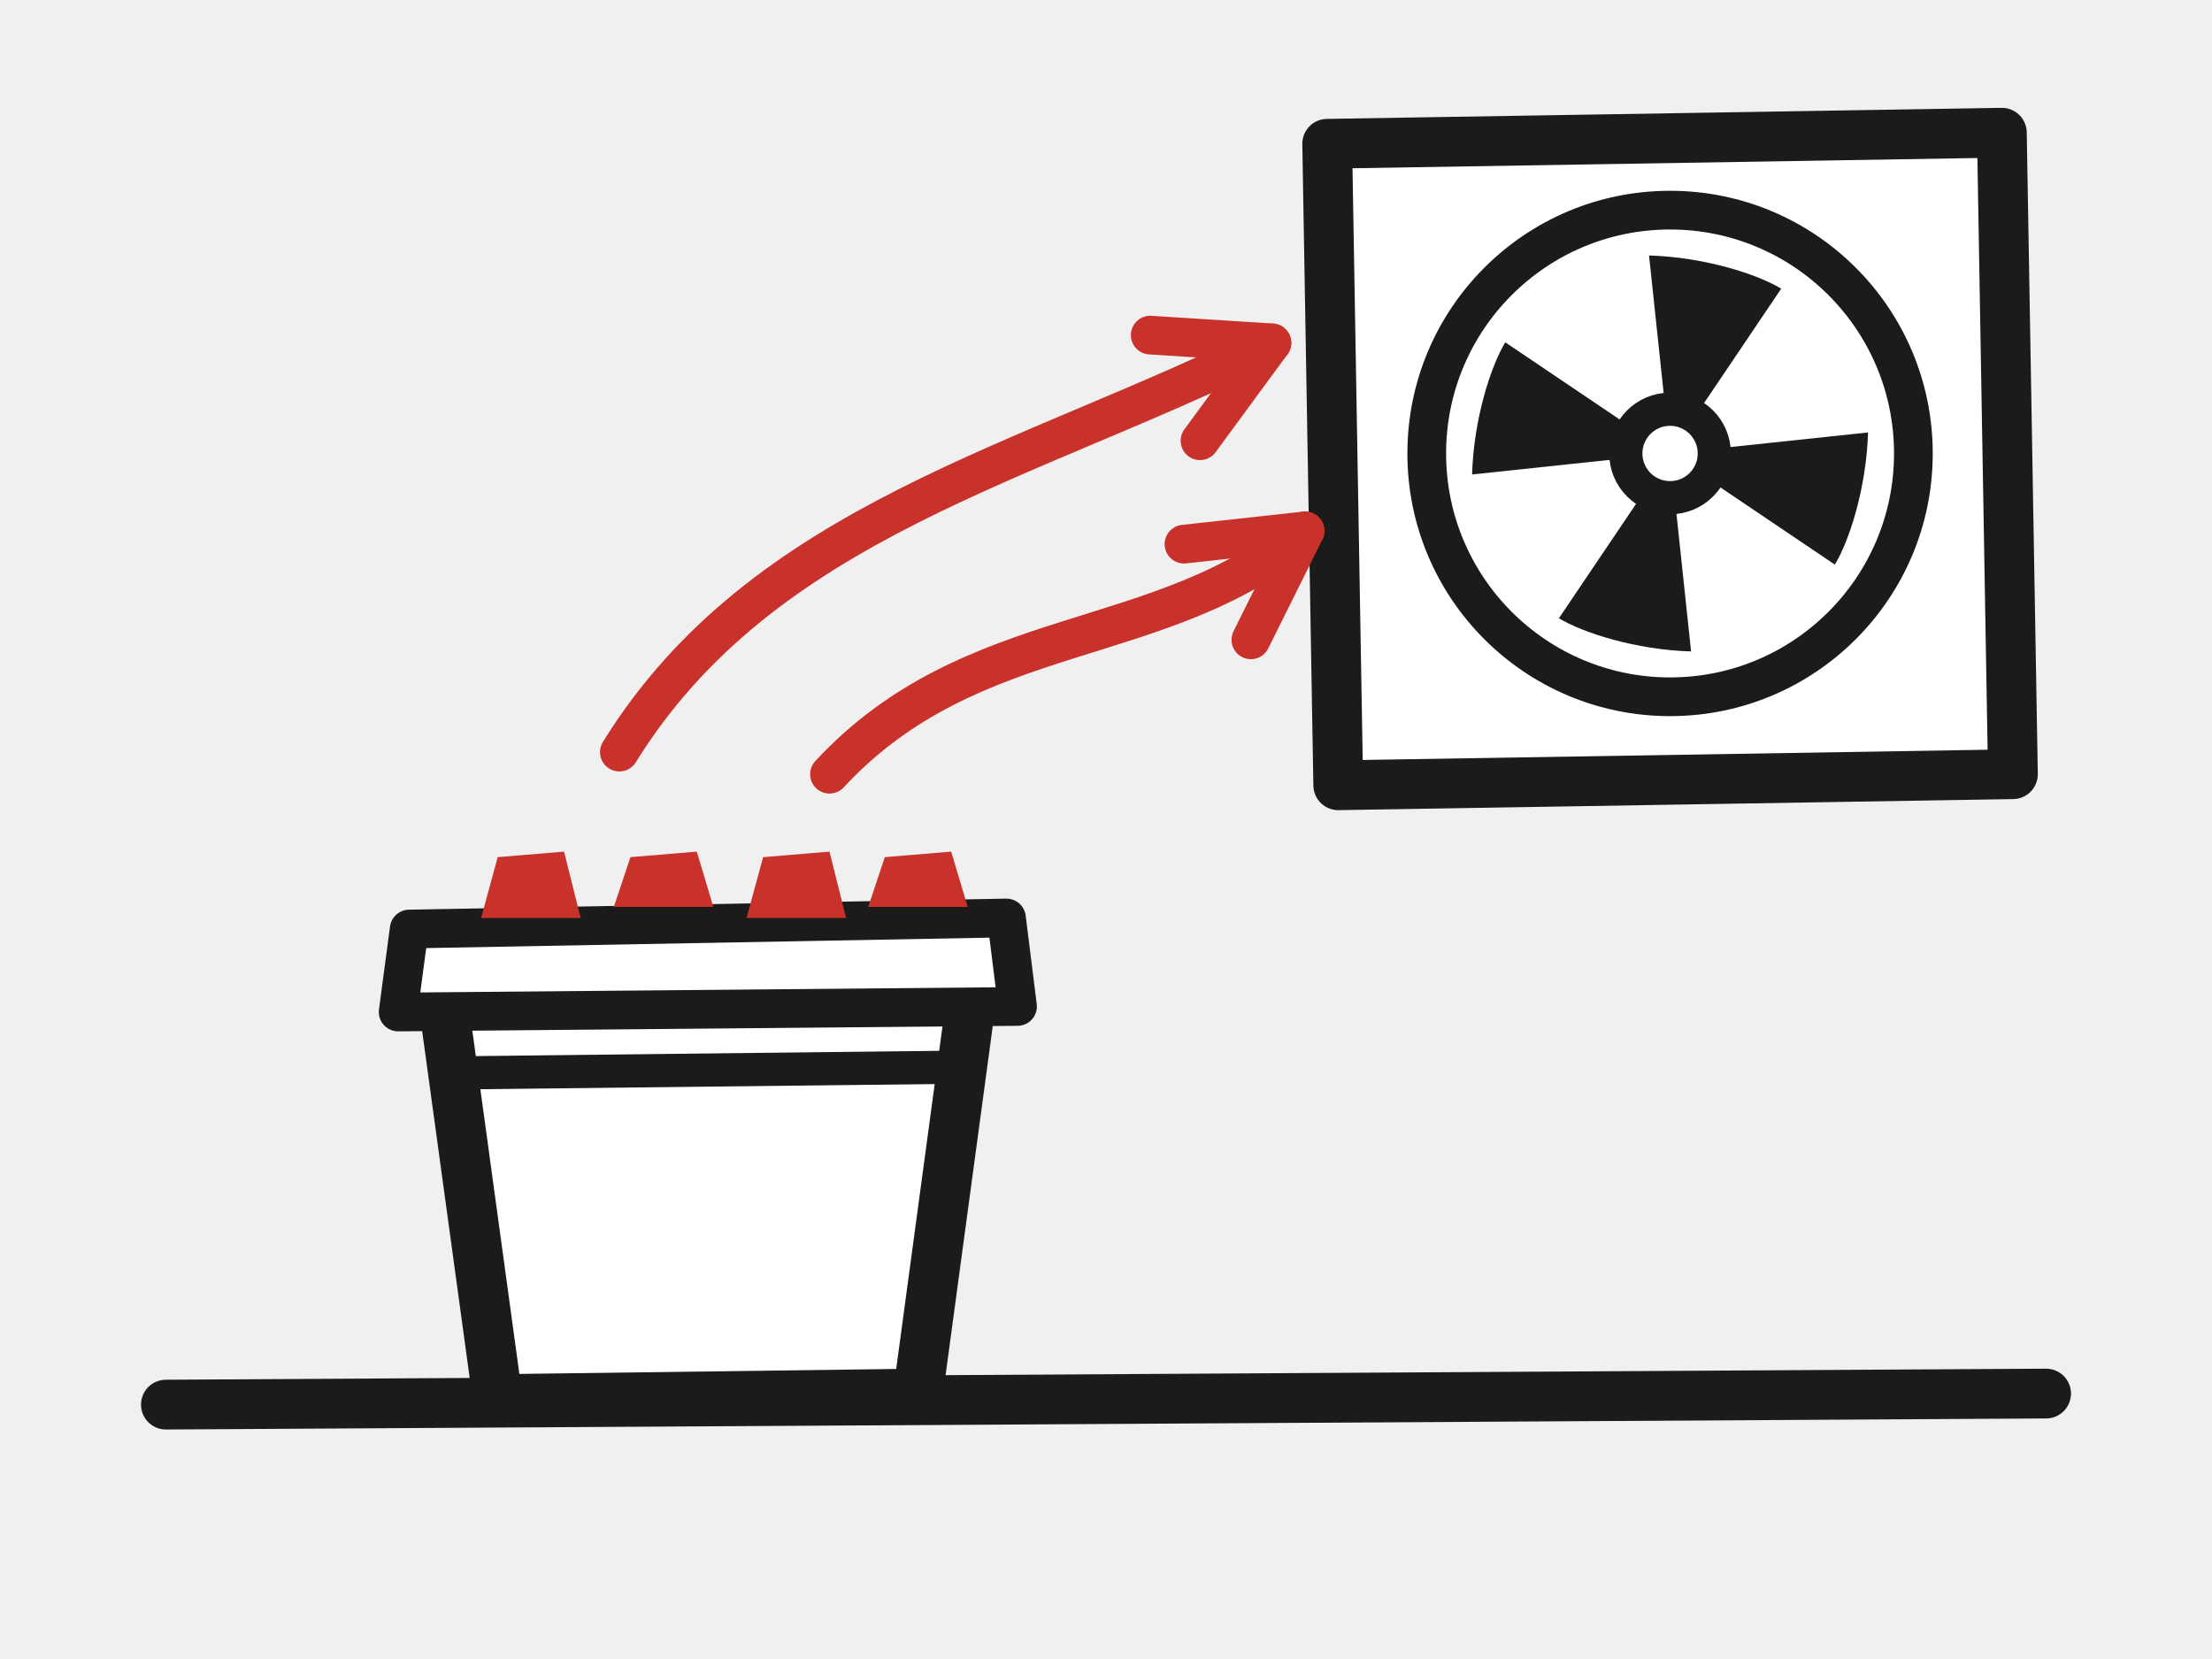
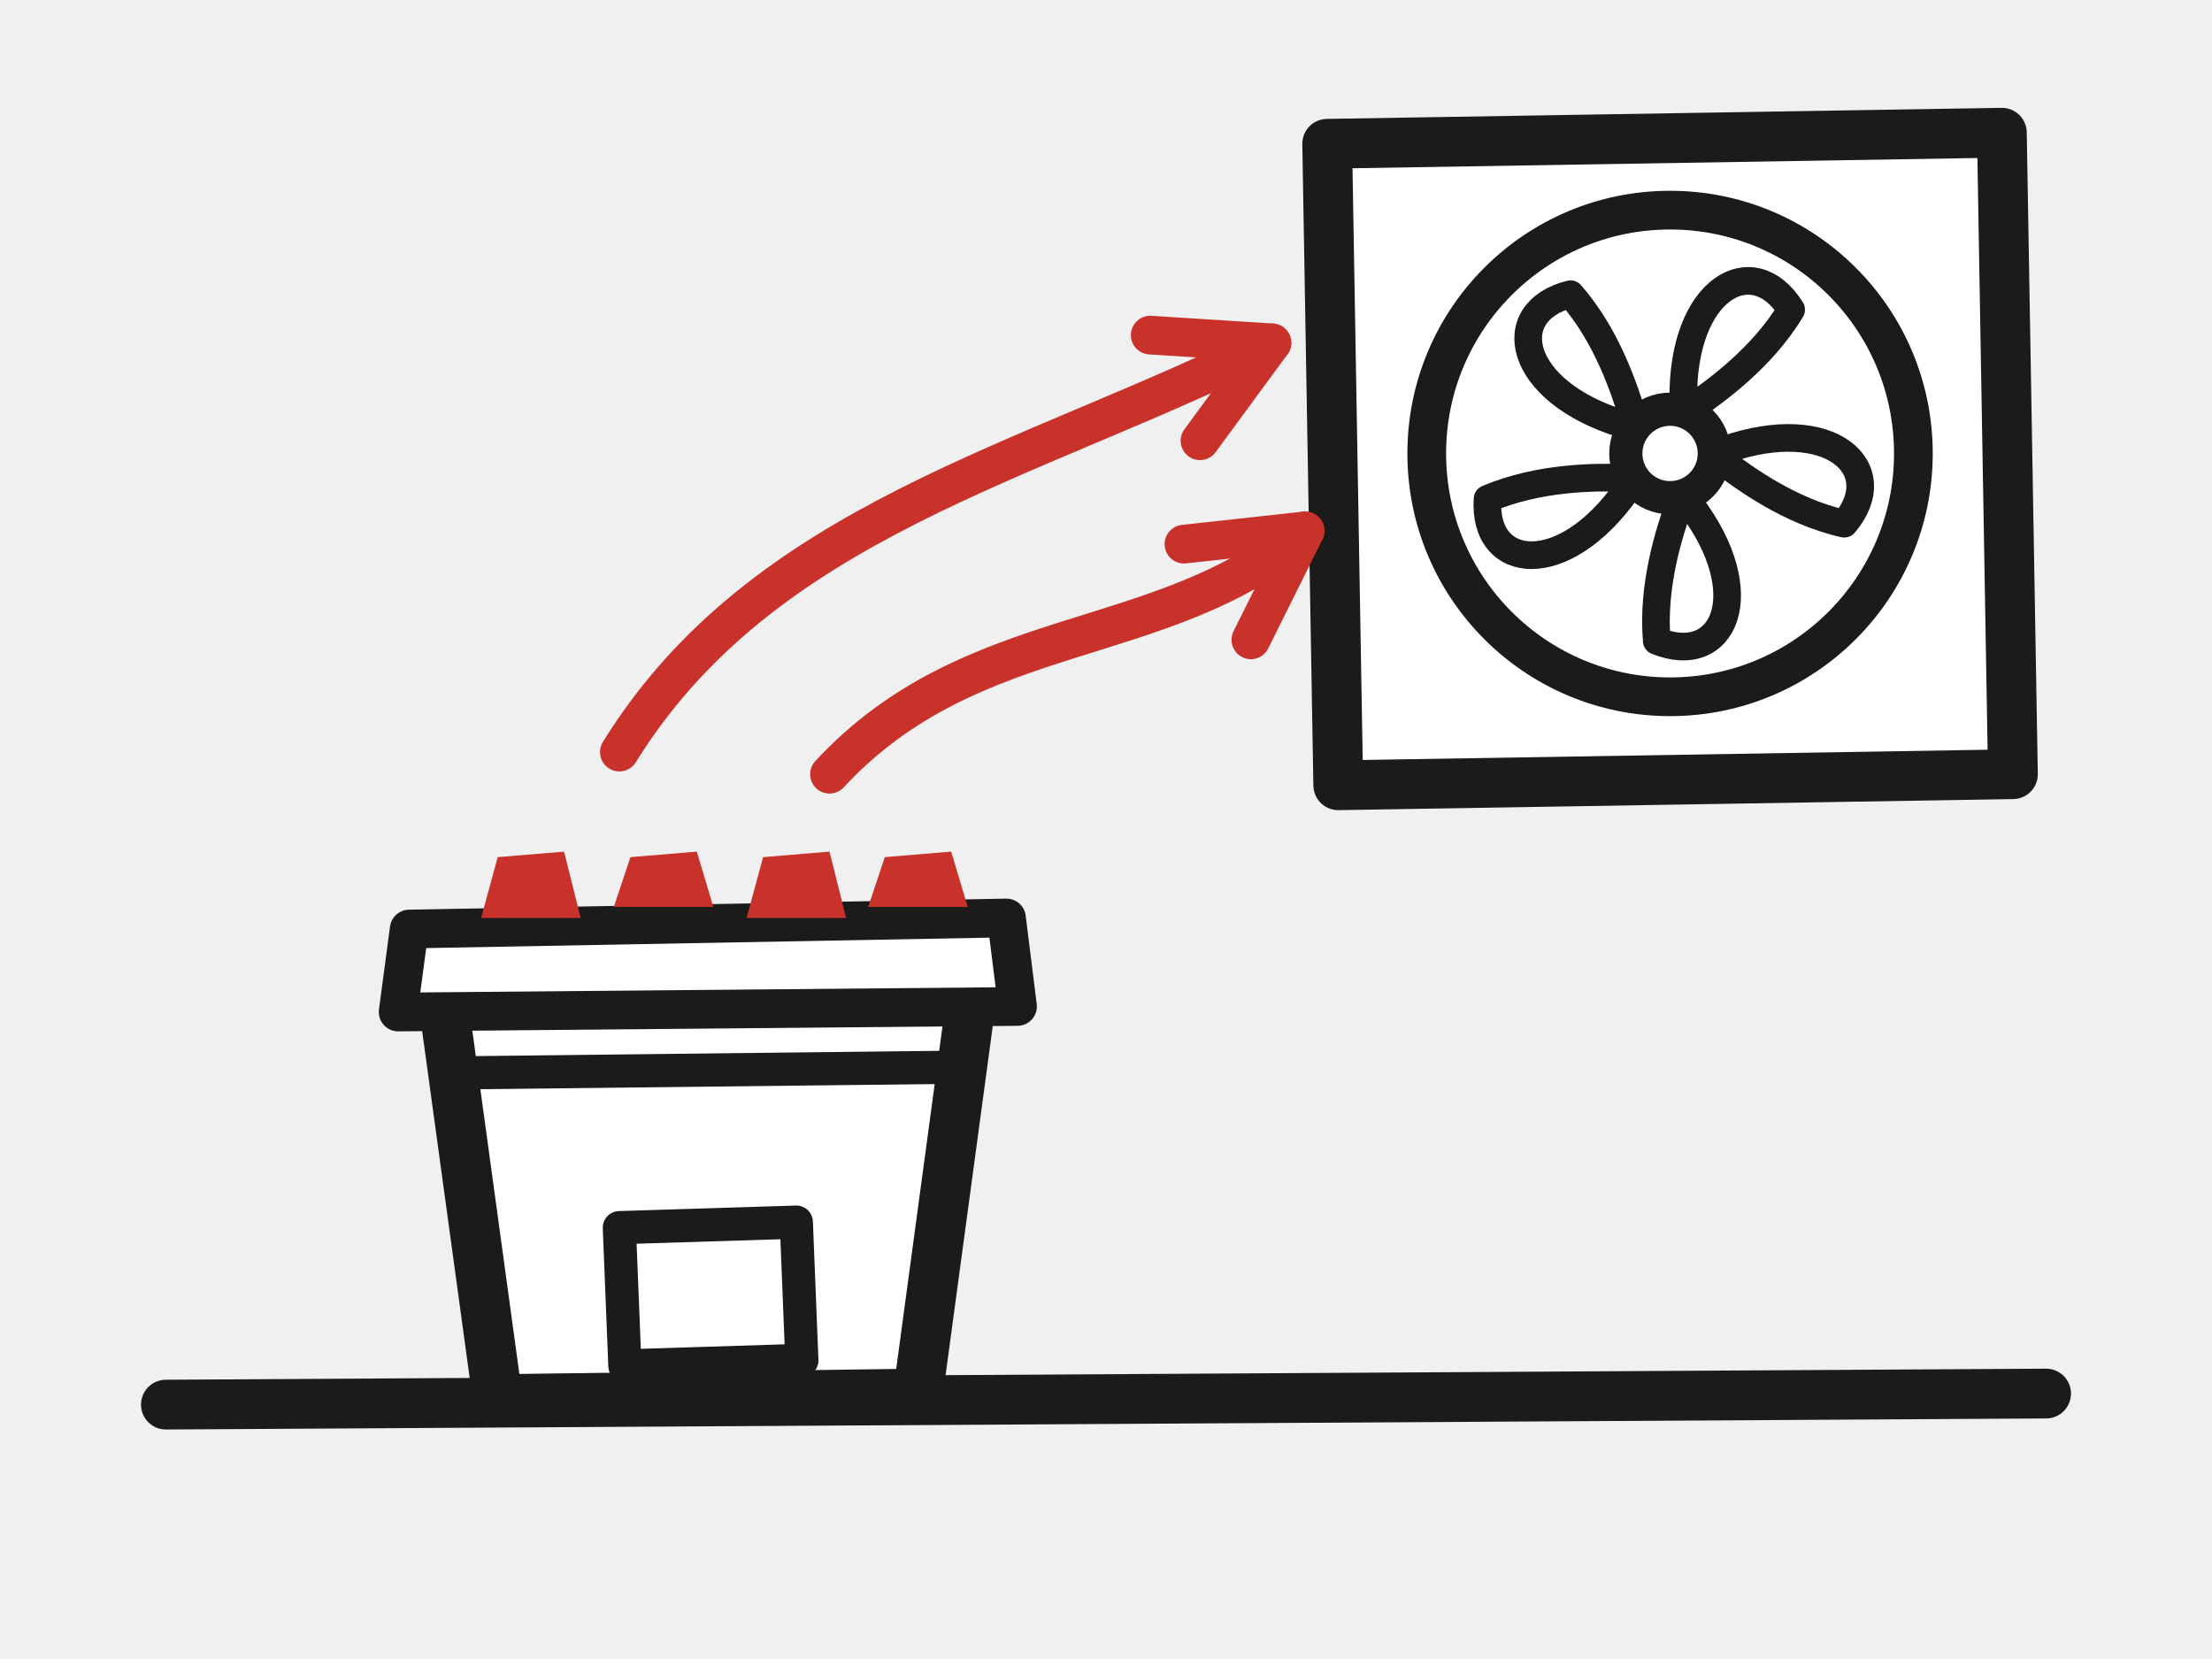
<svg xmlns="http://www.w3.org/2000/svg" viewBox="0 0 400 300" width="400" height="300">
  <path d="M240 26 L 362 24 L 364 140 L 242 142 Z" fill="#fff" stroke="#1b1b1b" stroke-width="9" stroke-linecap="round" stroke-linejoin="round" />
  <path d="M258 82 a 44 44 0 1 0 88 0 a 44 44 0 1 0 -88 0" fill="#fff" stroke="#1b1b1b" stroke-width="7" stroke-linecap="round" stroke-linejoin="round" />
-   <path d="M302 82 L 337.8 78.2 C 337.5 88.3 334.4 97.8 331.8 102.1 Z" fill="#1b1b1b" />
-   <path d="M302 82 L 305.8 117.8 C 295.7 117.5 286.2 114.4 281.9 111.8 Z" fill="#1b1b1b" />
-   <path d="M302 82 L 266.2 85.8 C 266.5 75.7 269.6 66.2 272.2 61.9 Z" fill="#1b1b1b" />
-   <path d="M302 82 L 298.2 46.2 C 308.3 46.5 317.8 49.6 322.1 52.2 Z" fill="#1b1b1b" />
+   <path d="M312.0 81.3 C 331.1 74.7 341.9 84.8 333.5 94.7 C 323.6 92.5 315.3 86.3 311.8 83.7 Z" fill="#fff" stroke="#1b1b1b" stroke-width="5" stroke-linecap="round" stroke-linejoin="round" />
+   <path d="M305.7 91.3 C 317.9 107.4 311.7 120.8 299.6 115.9 C 298.7 105.8 302.0 96.0 303.4 91.9 Z" fill="#fff" stroke="#1b1b1b" stroke-width="5" stroke-linecap="round" stroke-linejoin="round" />
+   <path d="M294.3 88.4 C 282.7 105.0 268.1 103.2 269.0 90.2 C 278.4 86.2 288.7 86.3 293.0 86.4 Z" fill="#fff" stroke="#1b1b1b" stroke-width="5" stroke-linecap="round" stroke-linejoin="round" />
+   <path d="M293.5 76.7 C 274.2 70.8 271.4 56.3 284.0 53.2 C 290.7 60.8 293.8 70.7 295.1 74.8 Z" fill="#fff" stroke="#1b1b1b" stroke-width="5" stroke-linecap="round" stroke-linejoin="round" />
+   <path d="M304.4 72.3 C 304.1 52.1 317.0 44.9 323.9 56.0 C 318.7 64.7 310.2 70.7 306.7 73.2 Z" fill="#fff" stroke="#1b1b1b" stroke-width="5" stroke-linecap="round" stroke-linejoin="round" />
  <path d="M294 82 a 8 8 0 1 0 16 0 a 8 8 0 1 0 -16 0" fill="#fff" stroke="#1b1b1b" stroke-width="6" stroke-linecap="round" stroke-linejoin="round" />
  <path d="M30 254 L 370 252" fill="none" stroke="#1b1b1b" stroke-width="9" stroke-linecap="round" stroke-linejoin="round" />
  <path d="M80 180 L 176 178 L 166 252 L 90 253 Z" fill="#fff" stroke="#1b1b1b" stroke-width="9" stroke-linecap="round" stroke-linejoin="round" />
  <path d="M84 194 L 172 193" fill="none" stroke="#1b1b1b" stroke-width="6" stroke-linecap="round" stroke-linejoin="round" />
+   <path d="M112 222 L 144 221 L 145 246 L 113 247 Z" fill="#fff" stroke="#1b1b1b" stroke-width="6" stroke-linecap="round" stroke-linejoin="round" />
  <path d="M74 168 L 182 166 L 184 182 L 72 183 Z" fill="#fff" stroke="#1b1b1b" stroke-width="7" stroke-linecap="round" stroke-linejoin="round" />
  <path d="M87 166 L 105 166 L 102 154 L 90 155 Z" fill="#c8322b" />
  <path d="M111 164 L 129 164 L 126 154 L 114 155 Z" fill="#c8322b" />
  <path d="M135 166 L 153 166 L 150 154 L 138 155 Z" fill="#c8322b" />
  <path d="M157 164 L 175 164 L 172 154 L 160 155 Z" fill="#c8322b" />
  <path d="M150 140 C 176 112 210 118 236 96" fill="none" stroke="#c8322b" stroke-width="7" stroke-linecap="round" stroke-linejoin="round" />
  <path d="M214.1 98.4 L 236 96 L 226.2 115.7" fill="none" stroke="#c8322b" stroke-width="7" stroke-linecap="round" stroke-linejoin="round" />
  <path d="M112 136 C 138 94 186 84 230 62" fill="none" stroke="#c8322b" stroke-width="7" stroke-linecap="round" stroke-linejoin="round" />
  <path d="M208.0 60.6 L 230 62 L 217.0 79.7" fill="none" stroke="#c8322b" stroke-width="7" stroke-linecap="round" stroke-linejoin="round" />
</svg>
